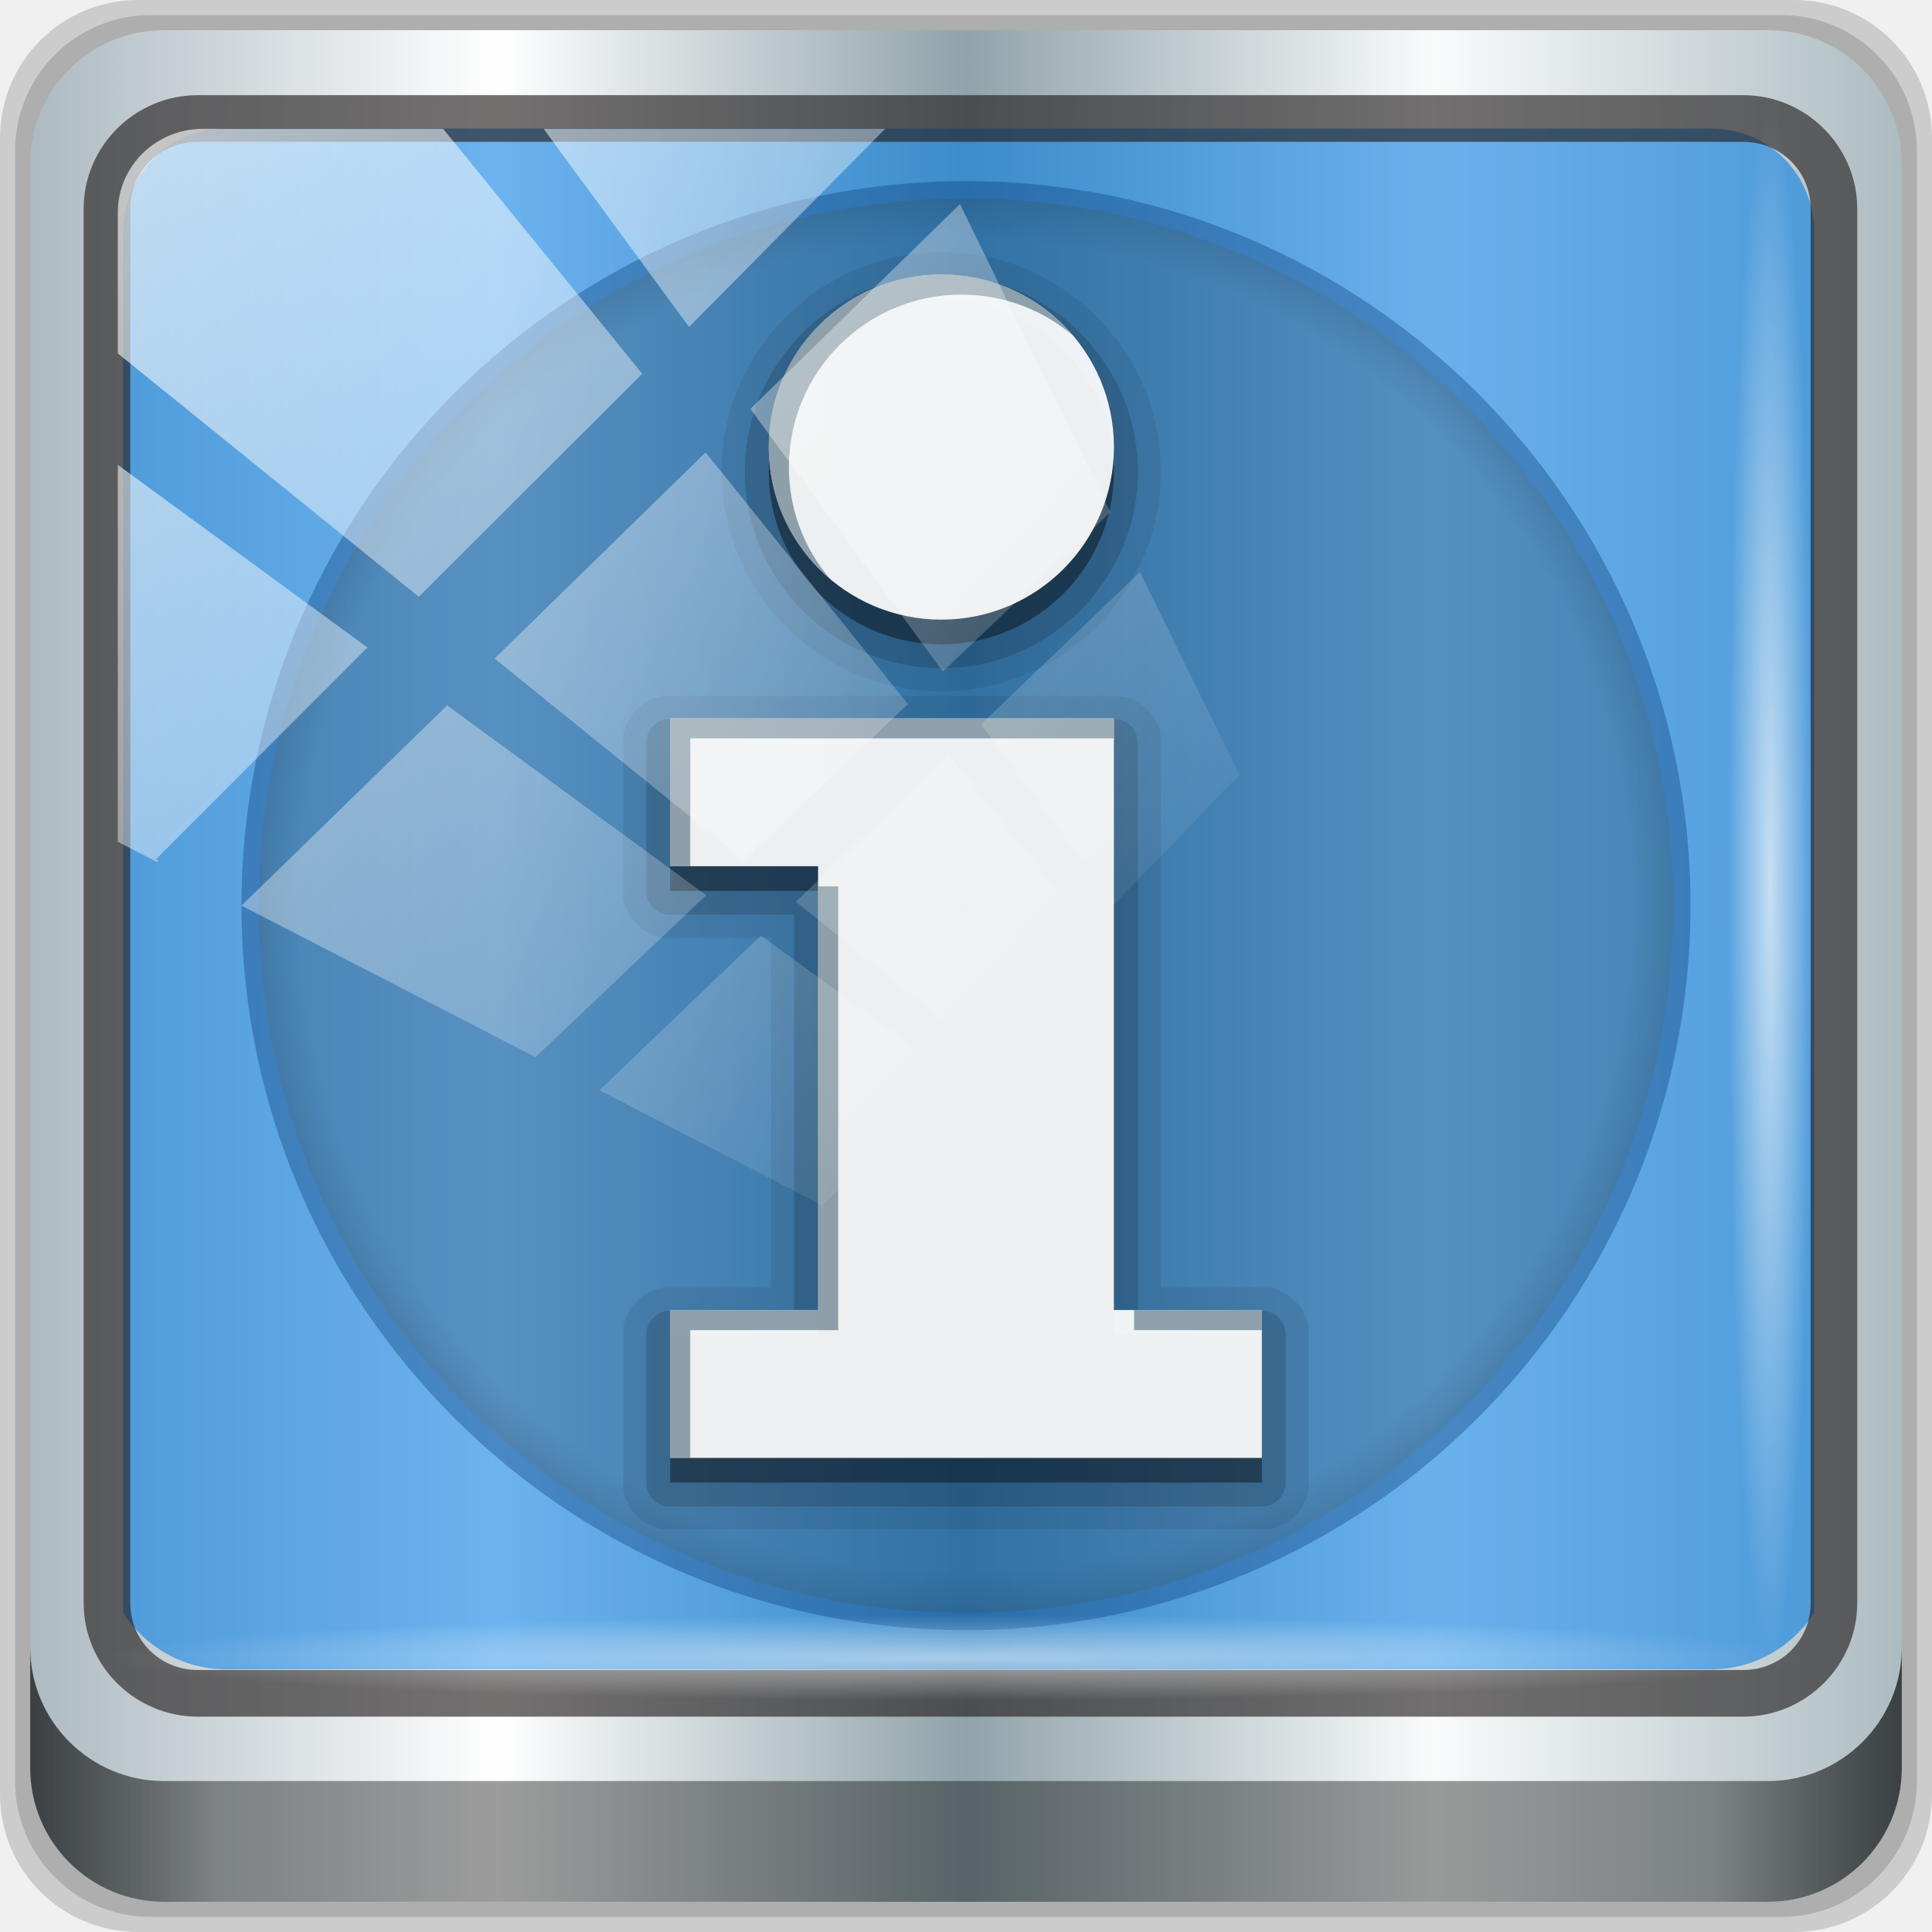
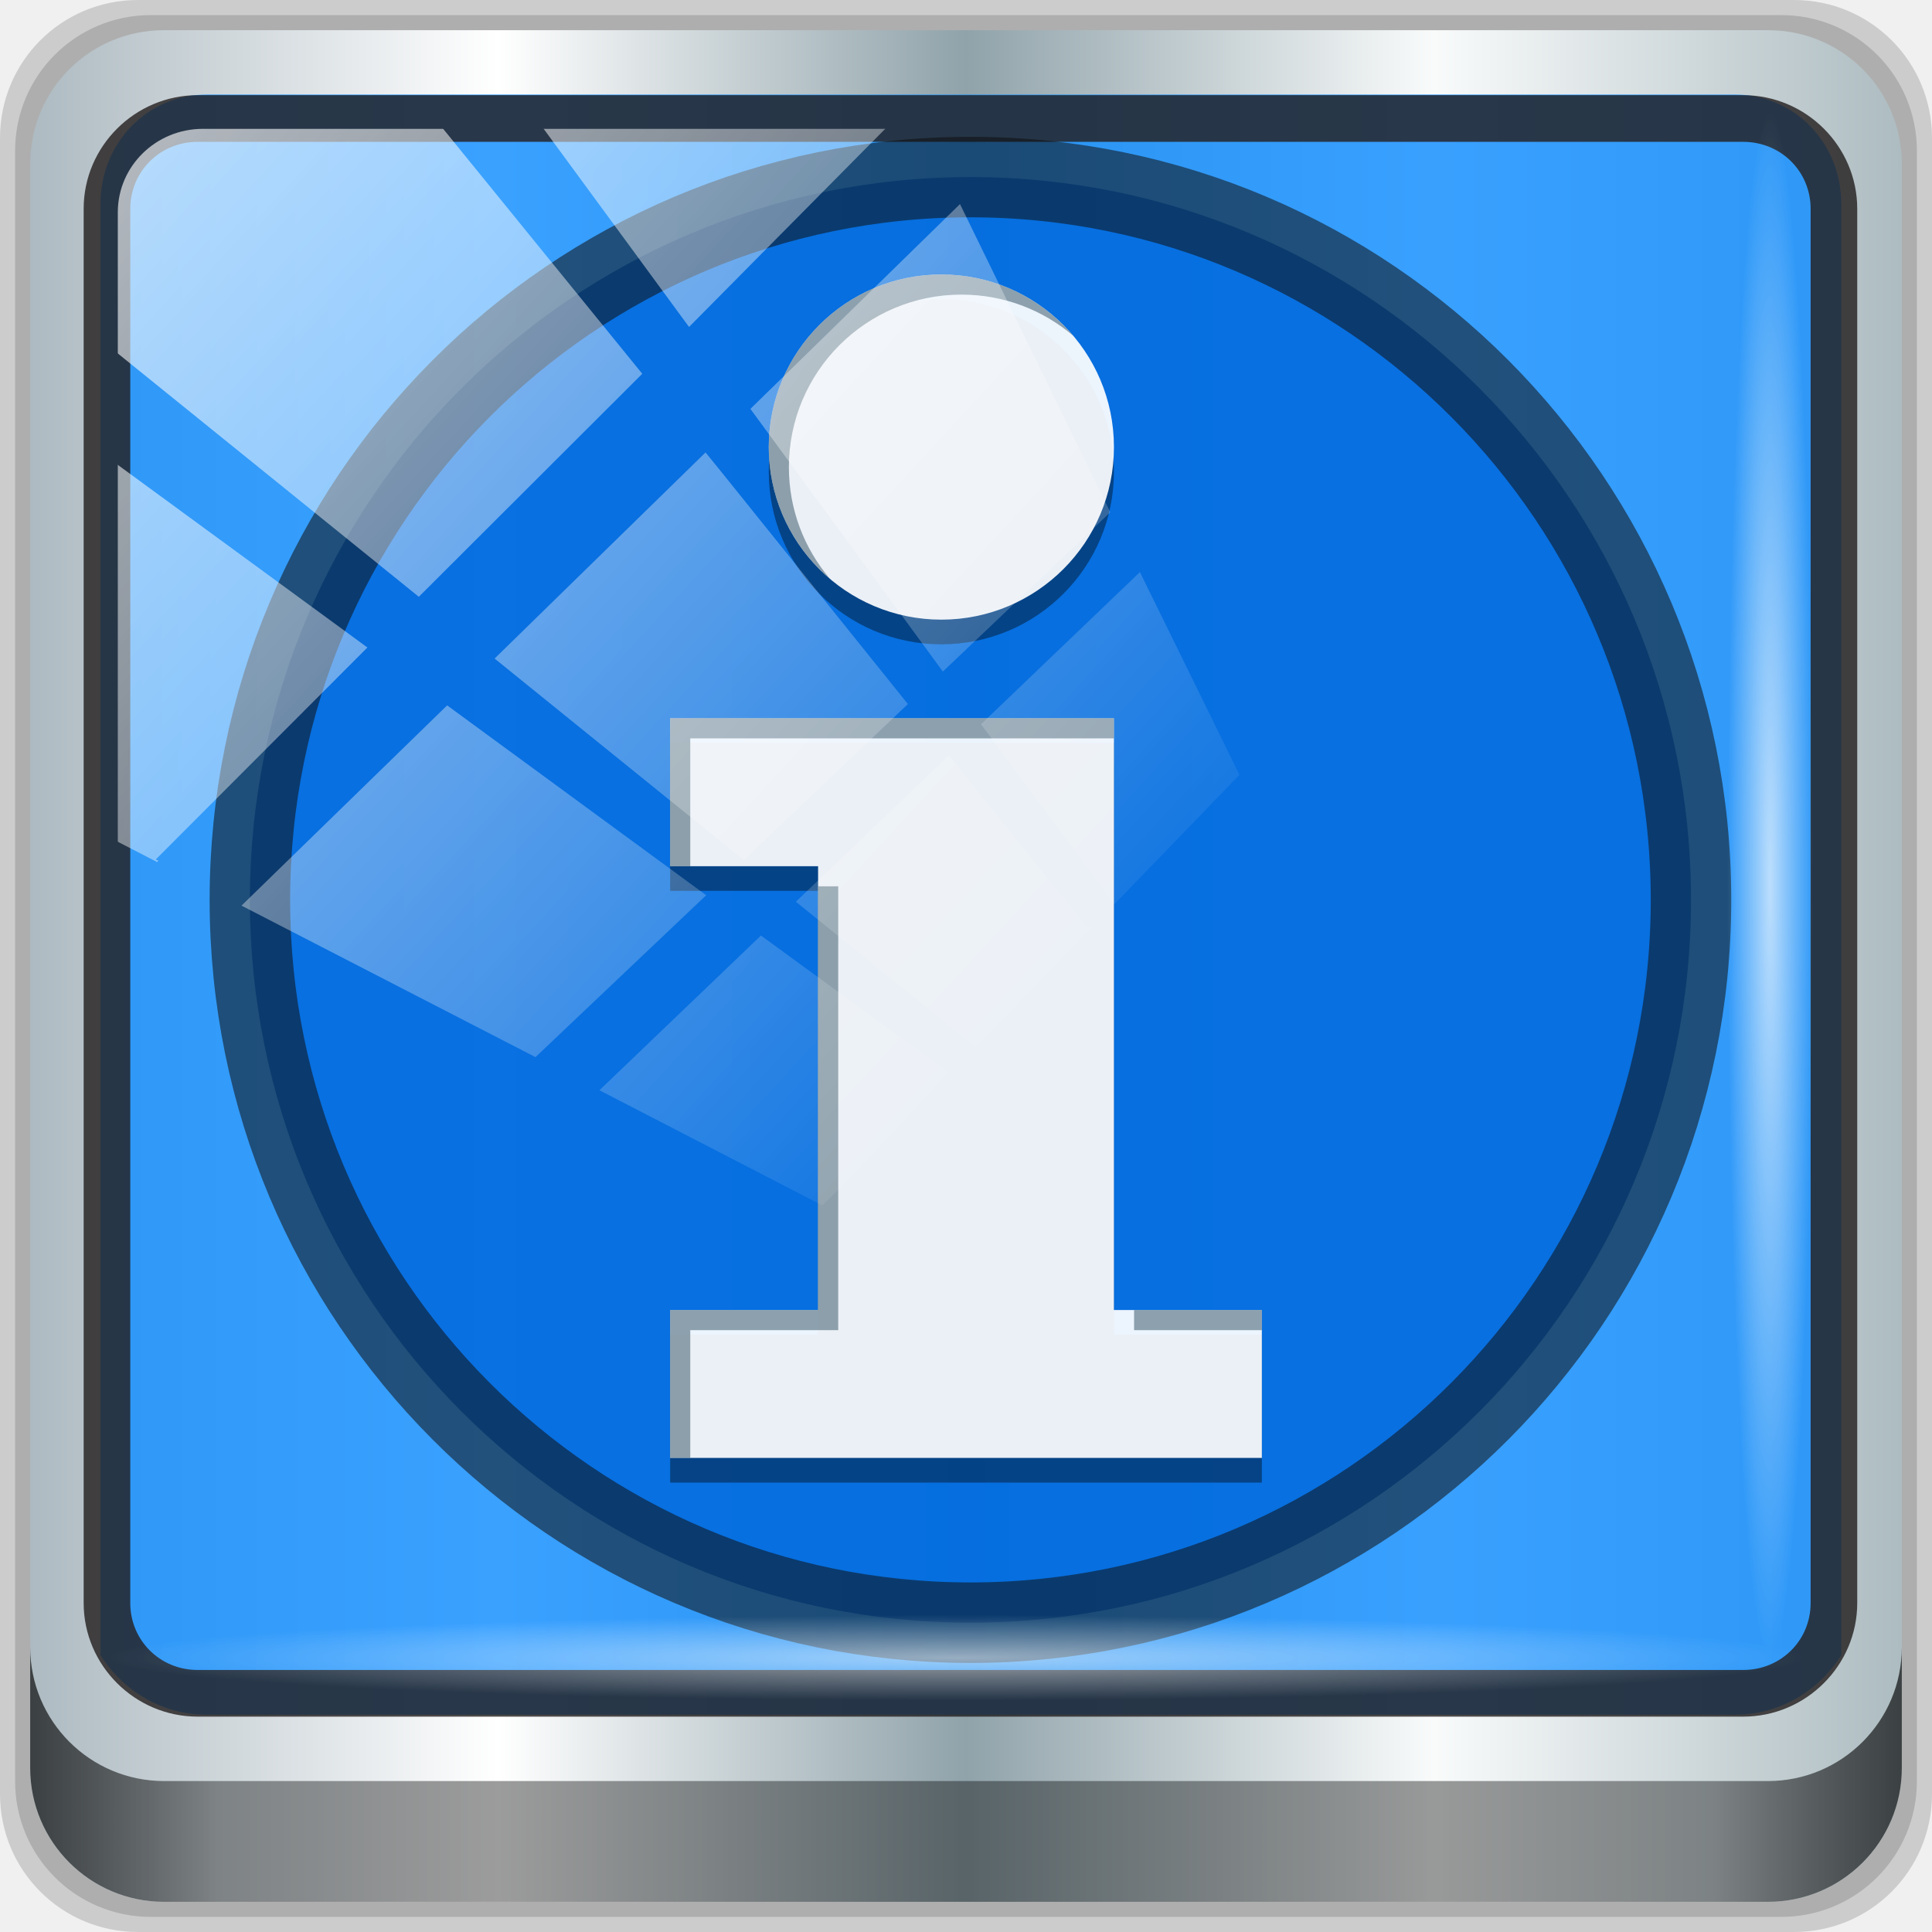
<svg xmlns="http://www.w3.org/2000/svg" xmlns:xlink="http://www.w3.org/1999/xlink" width="96" height="96" viewBox="0 0 96 96" version="1.1" id="svg1072">
  <defs id="defs1066">
+     <linearGradient id="linearGradient4546">
+       <stop style="stop-color:#000000;stop-opacity:0.219" offset="0" id="stop4538" />
+       <stop id="stop4540" offset="0.1" style="stop-color:#000000;stop-opacity:0.263" />
+       <stop style="stop-color:#000000;stop-opacity:0.299" offset="0.9" id="stop4542" />
+       <stop style="stop-color:#000000;stop-opacity:1" offset="1" id="stop4544" />
+     </linearGradient>
    <linearGradient y2="47" x2="90" y1="47" x1="6" gradientTransform="matrix(1.107143,0,0,1.107143,-4.993903,-3.620687)" gradientUnits="userSpaceOnUse" id="linearGradient4071" xlink:href="#linearGradient6139-0" />
    <linearGradient id="linearGradient6139-0">
      <stop style="stop-color:#adbac1;stop-opacity:1" offset="0" id="stop6141-2" />
      <stop id="stop6151-0" offset="0.25" style="stop-color:#ffffff;stop-opacity:1;" />
      <stop id="stop6147-1" offset="0.5" style="stop-color:#90a3aa;stop-opacity:1" />
      <stop style="stop-color:#f9fbfb;stop-opacity:1" offset="0.75" id="stop6149-4" />
      <stop style="stop-color:#adbcc1;stop-opacity:1" offset="1" id="stop6143-4" />
    </linearGradient>
    <linearGradient gradientUnits="userSpaceOnUse" y2="88.172" x2="94.5" y1="88.172" x1="1.5" id="linearGradient4129" xlink:href="#linearGradient3832-0-6-1-1" gradientTransform="translate(0.1489535,0.415026)" />
    <linearGradient id="linearGradient3832-0-6-1-1">
      <stop id="stop3834-6-3-7-1" offset="0" style="stop-color:#000000;stop-opacity:1;" />
      <stop style="stop-color:#000000;stop-opacity:0.588;" offset="0.1" id="stop3872-2-4" />
      <stop id="stop3844-6-2-7-6" offset="0.9" style="stop-color:#000000;stop-opacity:0.588;" />
      <stop id="stop3836-5-0-2-9" offset="1" style="stop-color:#000000;stop-opacity:1;" />
    </linearGradient>
    <radialGradient r="43.199" fy="44.893" fx="13.948" cy="44.893" cx="13.948" gradientTransform="matrix(0.9751338,0,0,0.04919072,34.04765,80.58172)" gradientUnits="userSpaceOnUse" id="radialGradient7462" xlink:href="#linearGradient3737" />
    <linearGradient id="linearGradient3737">
      <stop id="stop3739" style="stop-color:#ffffff;stop-opacity:1" offset="0" />
      <stop id="stop3741" style="stop-color:#ffffff;stop-opacity:0" offset="1" />
    </linearGradient>
    <radialGradient r="43.199" fy="44.893" fx="13.948" cy="44.893" cx="13.948" gradientTransform="matrix(0.8883266,0,0,0.04919072,31.95952,-90.31726)" gradientUnits="userSpaceOnUse" id="radialGradient7464" xlink:href="#linearGradient3737" />
    <linearGradient y2="14.514" x2="50.528" y1="-28.642" x1="2.771" gradientUnits="userSpaceOnUse" id="linearGradient4767" xlink:href="#linearGradient3737" />
    <clipPath clipPathUnits="userSpaceOnUse" id="clipPath4156-4-1">
      <path style="opacity:0.6;fill:#ffffff;fill-opacity:1;stroke:none" d="m 27.046,-55.695 -14.214,13.321 h 0.061 l 15.653,21.771 10.231,-10.546 C 38.562,-32.302 27.468,-54.819 27.046,-55.695 Z M 9.647,-39.383 -5.241,-25.321 15.988,-7.806 26.372,-18.383 Z m 31.491,12.951 -9.741,9.714 8.945,12.458 7.781,-7.555 z m -49.84,4.379 -13.754,12.982 26.283,13.846 0.061,-0.062 -0.123,-0.062 L 13.599,-5.401 -8.702,-22.053 Z m 38.015,7.401 -9.803,9.775 11.579,9.559 7.628,-7.401 -8.669,-11.009 z m 20.187,5.674 -7.383,7.216 6.188,8.542 5.82,-6.137 z m -32.195,6.322 -9.557,9.498 13.662,7.185 7.934,-7.678 z m 23.312,2.374 -7.107,6.938 8.363,6.907 5.361,-5.674 -0.061,-0.092 -0.092,0.123 -6.464,-8.203 z m -8.73,8.542 -7.505,7.339 10.354,5.458 c 1.397,-1.321 5.675,-6.123 5.851,-6.322 z" id="path4158-0-8" />
    </clipPath>
    <clipPath id="XMLID_6_">
      <use height="139" width="139" y="0" x="0" id="use3143" xlink:href="#XMLID_10_" />
    </clipPath>
    <path d="m 27.6,69.6 c 0,23.159 18.841,42 42,42 23.159,0 42,-18.841 42,-42 0,-23.159 -18.841,-42 -42,-42 -23.159,0 -42,18.841 -42,42 z" id="XMLID_10_" />
-     <radialGradient xlink:href="#linearGradient3832-0-6-1-1" id="radialGradient895" cx="69.6" cy="69.6" fx="69.6" fy="69.6" r="43" gradientUnits="userSpaceOnUse" />
    <linearGradient y2="14.514" x2="50.528" y1="-28.642" x1="2.771" gradientUnits="userSpaceOnUse" id="linearGradient4767-5" xlink:href="#linearGradient3737" />
    <clipPath clipPathUnits="userSpaceOnUse" id="clipPath4156-4-1-9">
      <path style="opacity:0.6;fill:#ffffff;fill-opacity:1;stroke:none" d="m 27.046,-55.695 -14.214,13.321 h 0.061 l 15.653,21.771 10.231,-10.546 C 38.562,-32.302 27.468,-54.819 27.046,-55.695 Z M 9.647,-39.383 -5.241,-25.321 15.988,-7.806 26.372,-18.383 Z m 31.491,12.951 -9.741,9.714 8.945,12.458 7.781,-7.555 z m -49.84,4.379 -13.754,12.982 26.283,13.846 0.061,-0.062 -0.123,-0.062 L 13.599,-5.401 -8.702,-22.053 Z m 38.015,7.401 -9.803,9.775 11.579,9.559 7.628,-7.401 -8.669,-11.009 z m 20.187,5.674 -7.383,7.216 6.188,8.542 5.82,-6.137 z m -32.195,6.322 -9.557,9.498 13.662,7.185 7.934,-7.678 z m 23.312,2.374 -7.107,6.938 8.363,6.907 5.361,-5.674 -0.061,-0.092 -0.092,0.123 -6.464,-8.203 z m -8.73,8.542 -7.505,7.339 10.354,5.458 c 1.397,-1.321 5.675,-6.123 5.851,-6.322 z" id="path4158-0-8-1" />
    </clipPath>
  </defs>
  <g id="layer1" transform="translate(0,-1026.52)">
    <g transform="translate(-0.1489564,1026.105)" style="display:inline" id="g2574">
-       <path id="path3288" d="M 89.292,0.415 H 7.006 c -3.799,0 -6.857,3.058 -6.857,6.857 V 89.558 c 0,3.799 3.058,6.857 6.857,6.857 H 89.292 c 3.799,0 6.857,-3.058 6.857,-6.857 V 7.272 c 0,-3.799 -3.058,-6.857 -6.857,-6.857 z" style="display:inline;opacity:0.15;fill:#000000;fill-opacity:1;fill-rule:nonzero;stroke:none" />
-       <path style="display:inline;opacity:0.15;fill:#000000;fill-opacity:1;fill-rule:nonzero;stroke:none" d="M 88.649,1.165 H 7.649 c -3.739,0 -6.75,3.01 -6.75,6.75 V 88.915 c 0,3.74 3.011,6.75 6.75,6.75 H 88.649 c 3.74,0 6.75,-3.01 6.75,-6.75 V 7.915 c 0,-3.739 -3.01,-6.75 -6.75,-6.75 z" id="path4085" />
-       <path id="rect4251-1" d="M 88.006,1.915 H 8.292 c -3.68,0 -6.643,2.963 -6.643,6.643 V 88.272 c 0,3.68 2.963,6.643 6.643,6.643 H 88.006 c 3.68,0 6.643,-2.963 6.643,-6.643 V 8.558 c 0,-3.68 -2.963,-6.643 -6.643,-6.643 z" style="display:inline;fill:url(#linearGradient4071);fill-opacity:1;fill-rule:nonzero;stroke:none" />
-       <path id="path3400-6" d="m 11.39,6.802 c -2.856,0 -5.124,2.288 -5.124,5.171 v 21.427 7.239 39.914 c 1.097,1.684 2.969,2.812 5.124,2.812 h 4.099 65.589 4.099 c 2.155,0 4.027,-1.127 5.124,-2.812 V 40.64 33.401 11.973 c 0,-2.883 -2.268,-5.171 -5.124,-5.171 z" style="display:inline;opacity:1;fill:#007ce3;fill-opacity:0.575;fill-rule:nonzero;stroke:none;stroke-width:1.03" />
-       <path style="color:#000000;font-style:normal;font-variant:normal;font-weight:normal;font-stretch:normal;font-size:medium;line-height:normal;font-family:Sans;-inkscape-font-specification:Sans;text-indent:0;text-align:start;text-decoration:none;text-decoration-line:none;letter-spacing:normal;word-spacing:normal;text-transform:none;writing-mode:lr-tb;direction:ltr;baseline-shift:baseline;text-anchor:start;display:inline;overflow:visible;visibility:visible;fill:#241f1f;fill-opacity:0.633;stroke:none;stroke-width:2.376;marker:none;enable-background:accumulate" d="m 9.974,5.144 c -3.117,0 -5.668,2.54 -5.668,5.646 v 69.278 c 0,3.106 2.551,5.646 5.668,5.646 H 86.766 c 3.117,0 5.668,-2.54 5.668,-5.646 V 10.79 c 0,-3.106 -2.551,-5.646 -5.668,-5.646 z m 0,2.319 H 86.766 c 1.888,0 3.352,1.48 3.352,3.327 v 69.278 c 0,1.846 -1.464,3.327 -3.352,3.327 H 9.974 c -1.888,0 -3.352,-1.48 -3.352,-3.327 V 10.79 c 0,-1.846 1.464,-3.327 3.352,-3.327 z" id="path4989" />
-       <path id="path4118" d="m 1.649,82.259 v 6 c 0,3.68 2.976,6.656 6.656,6.656 H 87.993 c 3.68,0 6.656,-2.976 6.656,-6.656 v -6 c 0,3.68 -2.976,6.656 -6.656,6.656 H 8.305 c -3.68,0 -6.656,-2.976 -6.656,-6.656 z" style="display:inline;opacity:0.658;fill:url(#linearGradient4129);fill-opacity:1;fill-rule:nonzero;stroke:none" />
+       <path id="path3288" d="M 89.292,0.415 H 7.006 c -3.799,0 -6.857,3.058 -6.857,6.857 V 89.558 c 0,3.799 3.058,6.857 6.857,6.857 H 89.292 c 3.799,0 6.857,-3.058 6.857,-6.857 V 7.272 c 0,-3.799 -3.058,-6.857 -6.857,-6.857 z" style="display:inline;opacity:0.15;fill:#000000;fill-opacity:1;fill-rule:nonzero;stroke:none" mask="none" />
+       <path style="display:inline;opacity:0.15;fill:#000000;fill-opacity:1;fill-rule:nonzero;stroke:none" d="M 88.649,1.165 H 7.649 c -3.739,0 -6.75,3.01 -6.75,6.75 V 88.915 c 0,3.74 3.011,6.75 6.75,6.75 H 88.649 c 3.74,0 6.75,-3.01 6.75,-6.75 V 7.915 c 0,-3.739 -3.01,-6.75 -6.75,-6.75 z" id="path4085" mask="none" />
+       <path id="rect4251-1" d="M 88.006,1.915 H 8.292 c -3.68,0 -6.643,2.963 -6.643,6.643 V 88.272 c 0,3.68 2.963,6.643 6.643,6.643 H 88.006 c 3.68,0 6.643,-2.963 6.643,-6.643 V 8.558 c 0,-3.68 -2.963,-6.643 -6.643,-6.643 z" style="display:inline;fill:url(#linearGradient4071);fill-opacity:1;fill-rule:nonzero;stroke:none" mask="none" />
+       <path id="path3400-6" d="m 10.415,5.113 c -2.94,0 -5.274,2.406 -5.274,5.437 v 22.531 7.612 41.969 c 1.129,1.771 3.056,2.957 5.274,2.957 h 4.22 67.513 4.22 c 2.219,0 4.145,-1.185 5.274,-2.957 V 40.694 33.081 10.55 c 0,-3.031 -2.334,-5.437 -5.274,-5.437 z" style="display:inline;opacity:1;fill:#1790ff;fill-opacity:0.844;fill-rule:nonzero;stroke:none;stroke-width:1.071" mask="none" />
+       <path style="color:#000000;font-style:normal;font-variant:normal;font-weight:normal;font-stretch:normal;font-size:medium;line-height:normal;font-family:Sans;-inkscape-font-specification:Sans;text-indent:0;text-align:start;text-decoration:none;text-decoration-line:none;letter-spacing:normal;word-spacing:normal;text-transform:none;writing-mode:lr-tb;direction:ltr;baseline-shift:baseline;text-anchor:start;display:inline;overflow:visible;visibility:visible;fill:#241f1f;fill-opacity:0.809;stroke:none;stroke-width:2.376;marker:none;enable-background:accumulate" d="m 9.974,5.144 c -3.117,0 -5.668,2.54 -5.668,5.646 v 69.278 c 0,3.106 2.551,5.646 5.668,5.646 H 86.766 c 3.117,0 5.668,-2.54 5.668,-5.646 V 10.79 c 0,-3.106 -2.551,-5.646 -5.668,-5.646 z m 0,2.319 H 86.766 c 1.888,0 3.352,1.48 3.352,3.327 v 69.278 c 0,1.846 -1.464,3.327 -3.352,3.327 H 9.974 c -1.888,0 -3.352,-1.48 -3.352,-3.327 V 10.79 c 0,-1.846 1.464,-3.327 3.352,-3.327 z" id="path4989" mask="none" />
+       <path id="path4118" d="m 1.649,82.259 v 6 c 0,3.68 2.976,6.656 6.656,6.656 H 87.993 c 3.68,0 6.656,-2.976 6.656,-6.656 v -6 c 0,3.68 -2.976,6.656 -6.656,6.656 H 8.305 c -3.68,0 -6.656,-2.976 -6.656,-6.656 z" style="display:inline;opacity:0.658;fill:url(#linearGradient4129);fill-opacity:1;fill-rule:nonzero;stroke:none" mask="none" />
      <g transform="matrix(0.8828901,0,0,0.8828901,-140.6003,19.97804)" style="overflow:visible" id="g1109">
        <g transform="matrix(0.9708507,0,0,0.9708507,146.2145,-38.7602)" id="g3137">
          <defs id="defs3139">
            <path d="m 27.6,69.6 c 0,23.159 18.841,42 42,42 23.159,0 42,-18.841 42,-42 0,-23.159 -18.841,-42 -42,-42 -23.159,0 -42,18.841 -42,42 z" id="path874" />
          </defs>
          <clipPath id="clipPath1127">
            <use height="139" width="139" y="0" x="0" id="use1125" xlink:href="#XMLID_10_" />
          </clipPath>
-           <g style="filter:url(#AI_Sfocatura_2)" id="g3145" clip-path="url(#XMLID_6_)">
-             <path style="opacity:0.332;fill:url(#radialGradient895);fill-opacity:1;stroke:#00316e;stroke-width:2" id="path3147" d="m 27.6,69.6 c 0,23.159 18.841,42 42,42 23.159,0 42,-18.841 42,-42 0,-23.159 -18.841,-42 -42,-42 -23.159,0 -42,18.841 -42,42 z" />
-           </g>
+           <g style="filter:url(#AI_Sfocatura_2)" id="g3145" clip-path="url(#XMLID_6_)" />
        </g>
      </g>
-       <rect ry="4.25" rx="0" y="80.665" x="5.524" height="4.25" width="84.25" id="rect4131" style="opacity:0.55;fill:url(#radialGradient7462);fill-opacity:1;stroke:none" />
-       <rect transform="rotate(90)" style="opacity:0.669;fill:url(#radialGradient7464);fill-opacity:1;stroke:none" id="rect4141" width="76.75" height="4.25" x="5.975" y="-90.234" rx="0" ry="4.25" />
-       <g style="display:inline;overflow:visible" id="layer3" transform="matrix(1.225104,0,0,1.225104,-10.65598,-15.34899)">
-         <path d="m 47,23.094 c -4.903,0 -8.906,4.003 -8.906,8.906 0,4.903 4.003,8.906 8.906,8.906 4.903,0 8.906,-4.003 8.906,-8.906 0,-4.903 -4.003,-8.906 -8.906,-8.906 z m -11.375,18 c -5.4e-4,1.05e-4 -0.156,0.062 -0.156,0.062 -5.29e-4,1.52e-4 -0.156,0.031 -0.156,0.031 -5.13e-4,1.97e-4 -0.156,0.062 -0.156,0.062 -4.94e-4,2.41e-4 -0.156,0.093 -0.156,0.094 -4.71e-4,2.84e-4 -0.125,0.093 -0.125,0.094 -4.44e-4,3.24e-4 -0.125,0.093 -0.125,0.094 -4.14e-4,3.61e-4 -0.125,0.125 -0.125,0.125 -3.81e-4,3.96e-4 -0.125,0.125 -0.125,0.125 -3.45e-4,4.28e-4 -0.093,0.125 -0.094,0.125 -3.06e-4,4.57e-4 -0.093,0.156 -0.094,0.156 -2.65e-4,4.82e-4 -0.062,0.156 -0.062,0.156 -2.22e-4,5.03e-4 -0.062,0.156 -0.062,0.156 -1.77e-4,5.2e-4 -0.062,0.156 -0.062,0.156 -1.31e-4,5.34e-4 -0.031,0.156 -0.031,0.156 -8.4e-5,5.43e-4 3.6e-5,0.156 0,0.156 -3e-5,4.57e-4 8.55e-4,0.117 0,0.156 -1.71e-4,0.008 -2e-6,0.031 0,0.031 V 49 c -10e-7,3.1e-4 -1.4e-5,0.093 0,0.094 1.4e-5,3.09e-4 -3e-5,0.093 0,0.094 3e-5,3.08e-4 -4.5e-5,0.093 0,0.094 4.5e-5,3.06e-4 0.031,0.093 0.031,0.094 6e-5,3.04e-4 -7.5e-5,0.093 0,0.094 7.5e-5,3.01e-4 0.031,0.093 0.031,0.094 8.9e-5,2.96e-4 0.031,0.093 0.031,0.094 1.04e-4,2.92e-4 0.031,0.062 0.031,0.062 1.18e-4,2.86e-4 0.062,0.093 0.062,0.094 1.32e-4,2.8e-4 0.031,0.093 0.031,0.094 1.46e-4,2.73e-4 0.031,0.093 0.031,0.094 1.59e-4,2.66e-4 0.062,0.062 0.062,0.062 1.72e-4,2.58e-4 0.062,0.093 0.062,0.094 1.84e-4,2.49e-4 0.062,0.062 0.062,0.062 1.96e-4,2.39e-4 0.062,0.062 0.062,0.062 2.08e-4,2.29e-4 0.062,0.062 0.062,0.062 2.19e-4,2.19e-4 0.062,0.062 0.062,0.062 2.29e-4,2.08e-4 0.062,0.062 0.062,0.062 2.39e-4,1.96e-4 0.062,0.062 0.062,0.062 2.49e-4,1.84e-4 0.093,0.062 0.094,0.062 2.58e-4,1.72e-4 0.062,0.062 0.062,0.062 2.66e-4,1.59e-4 0.093,0.031 0.094,0.031 2.73e-4,1.46e-4 0.093,0.031 0.094,0.031 2.8e-4,1.32e-4 0.093,0.062 0.094,0.062 2.86e-4,1.18e-4 0.062,0.031 0.062,0.031 2.92e-4,1.04e-4 0.093,0.031 0.094,0.031 2.96e-4,8.9e-5 0.093,0.031 0.094,0.031 3.01e-4,7.5e-5 0.093,-6e-5 0.094,0 3.04e-4,6e-5 0.093,0.031 0.094,0.031 3.06e-4,4.5e-5 0.093,-3e-5 0.094,0 3.08e-4,3e-5 0.093,-1.4e-5 0.094,0 3.09e-4,1.4e-5 0.093,10e-7 0.094,0 h 4.094 v 14.188 H 36 c -3.1e-4,-10e-7 -0.093,-1.4e-5 -0.094,0 -3.09e-4,1.4e-5 -0.093,-3e-5 -0.094,0 -3.08e-4,3e-5 -0.093,-4.5e-5 -0.094,0 -3.06e-4,4.5e-5 -0.093,0.031 -0.094,0.031 -3.04e-4,6e-5 -0.093,-7.5e-5 -0.094,0 -3.01e-4,7.5e-5 -0.093,0.031 -0.094,0.031 -2.96e-4,8.9e-5 -0.093,0.031 -0.094,0.031 -2.92e-4,1.04e-4 -0.062,0.031 -0.062,0.031 -2.86e-4,1.18e-4 -0.093,0.062 -0.094,0.062 -2.8e-4,1.32e-4 -0.093,0.031 -0.094,0.031 -2.73e-4,1.46e-4 -0.093,0.031 -0.094,0.031 -2.66e-4,1.59e-4 -0.062,0.062 -0.062,0.062 -2.58e-4,1.72e-4 -0.093,0.062 -0.094,0.062 -2.49e-4,1.84e-4 -0.062,0.062 -0.062,0.062 -2.39e-4,1.96e-4 -0.062,0.062 -0.062,0.062 -2.29e-4,2.08e-4 -0.062,0.062 -0.062,0.062 -2.19e-4,2.19e-4 -0.062,0.062 -0.062,0.062 -2.08e-4,2.29e-4 -0.062,0.062 -0.062,0.062 -1.96e-4,2.39e-4 -0.062,0.062 -0.062,0.062 -1.84e-4,2.49e-4 -0.062,0.093 -0.062,0.094 -1.72e-4,2.58e-4 -0.062,0.062 -0.062,0.062 -1.59e-4,2.66e-4 -0.031,0.093 -0.031,0.094 -1.46e-4,2.73e-4 -0.031,0.093 -0.031,0.094 -1.32e-4,2.8e-4 -0.062,0.093 -0.062,0.094 -1.18e-4,2.86e-4 -0.031,0.062 -0.031,0.062 -1.04e-4,2.92e-4 -0.031,0.093 -0.031,0.094 -8.9e-5,2.96e-4 -0.031,0.093 -0.031,0.094 -7.5e-5,3.01e-4 6e-5,0.093 0,0.094 -6e-5,3.04e-4 -0.031,0.093 -0.031,0.094 -4.5e-5,3.06e-4 3e-5,0.093 0,0.094 -3e-5,3.08e-4 1.4e-5,0.093 0,0.094 -1.4e-5,3.09e-4 -10e-7,0.093 0,0.094 v 6 c -10e-7,3.1e-4 -1.4e-5,0.093 0,0.094 1.4e-5,3.09e-4 -3e-5,0.093 0,0.094 3e-5,3.08e-4 -4.5e-5,0.093 0,0.094 4.5e-5,3.06e-4 0.031,0.093 0.031,0.094 6e-5,3.04e-4 -7.5e-5,0.093 0,0.094 7.5e-5,3.01e-4 0.031,0.093 0.031,0.094 8.9e-5,2.96e-4 0.031,0.093 0.031,0.094 1.04e-4,2.92e-4 0.031,0.062 0.031,0.062 1.18e-4,2.86e-4 0.062,0.093 0.062,0.094 1.32e-4,2.8e-4 0.031,0.093 0.031,0.094 1.46e-4,2.73e-4 0.031,0.093 0.031,0.094 1.59e-4,2.66e-4 0.062,0.062 0.062,0.062 1.72e-4,2.58e-4 0.062,0.093 0.062,0.094 1.84e-4,2.49e-4 0.062,0.062 0.062,0.062 1.96e-4,2.39e-4 0.062,0.062 0.062,0.062 2.08e-4,2.29e-4 0.062,0.062 0.062,0.062 2.19e-4,2.19e-4 0.062,0.062 0.062,0.062 2.29e-4,2.08e-4 0.062,0.062 0.062,0.062 2.39e-4,1.96e-4 0.062,0.062 0.062,0.062 2.49e-4,1.84e-4 0.093,0.062 0.094,0.062 2.58e-4,1.72e-4 0.062,0.062 0.062,0.062 2.66e-4,1.59e-4 0.093,0.031 0.094,0.031 2.73e-4,1.46e-4 0.093,0.031 0.094,0.031 2.8e-4,1.32e-4 0.093,0.062 0.094,0.062 2.86e-4,1.18e-4 0.062,0.031 0.062,0.031 2.92e-4,1.04e-4 0.093,0.031 0.094,0.031 2.96e-4,8.9e-5 0.093,0.031 0.094,0.031 3.01e-4,7.5e-5 0.093,-6e-5 0.094,0 3.04e-4,6e-5 0.093,0.031 0.094,0.031 3.06e-4,4.5e-5 0.093,-3e-5 0.094,0 3.08e-4,3e-5 0.093,-1.4e-5 0.094,0 3.09e-4,1.4e-5 0.093,10e-7 0.094,0 h 24 c 3.1e-4,10e-7 0.093,1.4e-5 0.094,0 3.09e-4,-1.4e-5 0.093,3e-5 0.094,0 3.08e-4,-3e-5 0.093,4.5e-5 0.094,0 3.06e-4,-4.5e-5 0.093,-0.031 0.094,-0.031 3.04e-4,-6e-5 0.093,7.5e-5 0.094,0 3.01e-4,-7.5e-5 0.093,-0.031 0.094,-0.031 2.96e-4,-8.9e-5 0.093,-0.031 0.094,-0.031 2.92e-4,-1.04e-4 0.062,-0.031 0.062,-0.031 2.86e-4,-1.18e-4 0.093,-0.062 0.094,-0.062 2.8e-4,-1.32e-4 0.093,-0.031 0.094,-0.031 2.73e-4,-1.46e-4 0.093,-0.031 0.094,-0.031 2.66e-4,-1.59e-4 0.062,-0.062 0.062,-0.062 2.58e-4,-1.72e-4 0.093,-0.062 0.094,-0.062 2.49e-4,-1.84e-4 0.062,-0.062 0.062,-0.062 2.39e-4,-1.96e-4 0.062,-0.062 0.062,-0.062 2.29e-4,-2.08e-4 0.062,-0.062 0.062,-0.062 2.19e-4,-2.19e-4 0.062,-0.062 0.062,-0.062 2.08e-4,-2.29e-4 0.062,-0.062 0.062,-0.062 1.96e-4,-2.39e-4 0.062,-0.062 0.062,-0.062 1.84e-4,-2.49e-4 0.062,-0.093 0.062,-0.094 1.72e-4,-2.58e-4 0.062,-0.062 0.062,-0.062 1.59e-4,-2.66e-4 0.031,-0.093 0.031,-0.094 1.46e-4,-2.73e-4 0.031,-0.093 0.031,-0.094 1.32e-4,-2.8e-4 0.062,-0.093 0.062,-0.094 1.18e-4,-2.86e-4 0.031,-0.062 0.031,-0.062 1.04e-4,-2.92e-4 0.031,-0.093 0.031,-0.094 8.9e-5,-2.96e-4 0.031,-0.093 0.031,-0.094 7.5e-5,-3.01e-4 -6e-5,-0.093 0,-0.094 6e-5,-3.04e-4 0.031,-0.093 0.031,-0.094 4.5e-5,-3.06e-4 -3e-5,-0.093 0,-0.094 3e-5,-3.08e-4 -1.4e-5,-0.093 0,-0.094 1.4e-5,-3.09e-4 10e-7,-0.093 0,-0.094 v -6 c 10e-7,-3.1e-4 1.4e-5,-0.093 0,-0.094 -1.4e-5,-3.09e-4 3e-5,-0.093 0,-0.094 -3e-5,-3.08e-4 4.5e-5,-0.093 0,-0.094 -4.5e-5,-3.06e-4 -0.031,-0.093 -0.031,-0.094 -6e-5,-3.04e-4 7.5e-5,-0.093 0,-0.094 -7.5e-5,-3.01e-4 -0.031,-0.093 -0.031,-0.094 -8.9e-5,-2.96e-4 -0.031,-0.093 -0.031,-0.094 -1.04e-4,-2.92e-4 -0.031,-0.062 -0.031,-0.062 -1.18e-4,-2.86e-4 -0.062,-0.093 -0.062,-0.094 -1.32e-4,-2.8e-4 -0.031,-0.093 -0.031,-0.094 -1.46e-4,-2.73e-4 -0.031,-0.093 -0.031,-0.094 -1.59e-4,-2.66e-4 -0.062,-0.062 -0.062,-0.062 -1.72e-4,-2.58e-4 -0.062,-0.093 -0.062,-0.094 -1.84e-4,-2.49e-4 -0.062,-0.062 -0.062,-0.062 -1.96e-4,-2.39e-4 -0.062,-0.062 -0.062,-0.062 -2.08e-4,-2.29e-4 -0.062,-0.062 -0.062,-0.062 -2.19e-4,-2.19e-4 -0.062,-0.062 -0.062,-0.062 -2.29e-4,-2.08e-4 -0.062,-0.062 -0.062,-0.062 -2.39e-4,-1.96e-4 -0.062,-0.062 -0.062,-0.062 -2.49e-4,-1.84e-4 -0.093,-0.062 -0.094,-0.062 -2.58e-4,-1.72e-4 -0.062,-0.062 -0.062,-0.062 -2.66e-4,-1.59e-4 -0.093,-0.031 -0.094,-0.031 -2.73e-4,-1.46e-4 -0.093,-0.031 -0.094,-0.031 -2.8e-4,-1.32e-4 -0.093,-0.062 -0.094,-0.062 -2.86e-4,-1.18e-4 -0.062,-0.031 -0.062,-0.031 -2.92e-4,-1.04e-4 -0.093,-0.031 -0.094,-0.031 -2.96e-4,-8.9e-5 -0.093,-0.031 -0.094,-0.031 -3.01e-4,-7.5e-5 -0.093,6e-5 -0.094,0 -3.04e-4,-6e-5 -0.093,-0.031 -0.094,-0.031 -3.06e-4,-4.5e-5 -0.093,3e-5 -0.094,0 -3.08e-4,-3e-5 -0.093,1.4e-5 -0.094,0 -3.09e-4,-1.4e-5 -0.093,-10e-7 -0.094,0 H 55.906 V 43 c 10e-7,-3.1e-4 1.4e-5,-0.093 0,-0.094 -1.4e-5,-3.09e-4 3e-5,-0.093 0,-0.094 -3e-5,-3.08e-4 4.5e-5,-0.093 0,-0.094 -4.5e-5,-3.06e-4 -0.031,-0.093 -0.031,-0.094 -6e-5,-3.04e-4 7.5e-5,-0.093 0,-0.094 -7.5e-5,-3.01e-4 -0.031,-0.093 -0.031,-0.094 -8.9e-5,-2.96e-4 -0.031,-0.093 -0.031,-0.094 -1.04e-4,-2.92e-4 -0.031,-0.062 -0.031,-0.062 -1.18e-4,-2.86e-4 -0.062,-0.093 -0.062,-0.094 -1.32e-4,-2.8e-4 -0.031,-0.093 -0.031,-0.094 -1.46e-4,-2.73e-4 -0.031,-0.093 -0.031,-0.094 -1.59e-4,-2.66e-4 -0.062,-0.062 -0.062,-0.062 -1.72e-4,-2.58e-4 -0.062,-0.093 -0.062,-0.094 -1.84e-4,-2.49e-4 -0.062,-0.062 -0.062,-0.062 -1.96e-4,-2.39e-4 -0.062,-0.062 -0.062,-0.062 -2.08e-4,-2.29e-4 -0.062,-0.062 -0.062,-0.062 -2.19e-4,-2.19e-4 -0.062,-0.062 -0.062,-0.062 -2.29e-4,-2.08e-4 -0.062,-0.062 -0.062,-0.062 -2.39e-4,-1.96e-4 -0.062,-0.062 -0.062,-0.062 -2.49e-4,-1.84e-4 -0.093,-0.062 -0.094,-0.062 -2.58e-4,-1.72e-4 -0.062,-0.062 -0.062,-0.062 -2.66e-4,-1.59e-4 -0.093,-0.031 -0.094,-0.031 -2.73e-4,-1.46e-4 -0.093,-0.031 -0.094,-0.031 -2.8e-4,-1.32e-4 -0.093,-0.062 -0.094,-0.062 -2.86e-4,-1.18e-4 -0.062,-0.031 -0.062,-0.031 -2.92e-4,-1.04e-4 -0.093,-0.031 -0.094,-0.031 -2.96e-4,-8.9e-5 -0.093,-0.031 -0.094,-0.031 -3.01e-4,-7.5e-5 -0.093,6e-5 -0.094,0 -3.04e-4,-6e-5 -0.093,-0.031 -0.094,-0.031 -3.06e-4,-4.5e-5 -0.093,3e-5 -0.094,0 -3.08e-4,-3e-5 -0.093,1.4e-5 -0.094,0 -3.09e-4,-1.4e-5 -0.093,-10e-7 -0.094,0 H 36.031 c -1.22e-4,-6e-6 -0.019,4e-6 -0.031,0 -0.024,-7e-6 -0.027,-2e-6 -0.062,0 -2.44e-4,-1.2e-5 -0.027,2e-6 -0.062,0 -0.053,-4e-6 -0.093,-1.8e-5 -0.094,0 a 0.947,0.947 0 0 0 -0.156,0 z" id="path3746" style="opacity:0.08;fill:#000000;fill-opacity:1;stroke:none" />
-         <path d="m 47,24.031 c -4.388,0 -7.969,3.581 -7.969,7.969 0,4.388 3.581,7.969 7.969,7.969 4.388,0 7.969,-3.581 7.969,-7.969 0,-4.388 -3.581,-7.969 -7.969,-7.969 z m -11.094,18 A 0.966,0.966 0 0 0 35.031,43 v 6 A 0.966,0.966 0 0 0 36,49.969 h 5.031 v 16.062 H 36 A 0.966,0.966 0 0 0 35.031,67 v 6 A 0.966,0.966 0 0 0 36,73.969 H 60 A 0.966,0.966 0 0 0 60.969,73 V 67 A 0.966,0.966 0 0 0 60,66.031 H 54.969 V 43 A 0.966,0.966 0 0 0 54,42.031 H 36 a 0.966,0.966 0 0 0 -0.094,0 z" id="path3742" style="opacity:0.15;fill:#000000;fill-opacity:1;stroke:none" />
-         <path d="m 47,25 c -3.866,0 -7,3.134 -7,7 0,3.866 3.134,7 7,7 3.866,0 7,-3.134 7,-7 0,-3.866 -3.134,-7 -7,-7 z M 36,43 v 6 h 6 v 18 h -6 v 6 H 60 V 67 H 54 V 43 Z" id="path3733" style="opacity:0.4;fill:#000000;fill-opacity:1;stroke:none" />
-         <path d="m 47,24 c -3.866,0 -7,3.134 -7,7 0,3.866 3.134,7 7,7 3.866,0 7,-3.134 7,-7 0,-3.866 -3.134,-7 -7,-7 z M 36,42 v 6 h 6 v 18 h -6 v 6 H 60 V 66 H 54 V 42 Z" id="path3716" style="fill:#ffffff;fill-opacity:0.918;stroke:none" />
-         <path style="fill:#496677;fill-opacity:0.589;stroke:none;stroke-width:1.225" d="M 46.775 13.639 C 42.039 13.639 38.199 17.479 38.199 22.215 C 38.199 24.837 39.38 27.181 41.234 28.754 C 39.967 27.259 39.199 25.328 39.199 23.215 C 39.199 18.479 43.039 14.639 47.775 14.639 C 49.889 14.639 51.822 15.406 53.316 16.674 C 51.743 14.819 49.398 13.639 46.775 13.639 z M 33.299 35.689 L 33.299 43.041 L 34.299 43.041 L 34.299 36.689 L 55.352 36.689 L 55.352 35.689 L 33.299 35.689 z M 40.65 44.041 L 40.65 65.094 L 33.299 65.094 L 33.299 72.443 L 34.299 72.443 L 34.299 66.094 L 41.65 66.094 L 41.65 44.041 L 40.65 44.041 z M 56.352 65.094 L 56.352 66.094 L 62.701 66.094 L 62.701 65.094 L 56.352 65.094 z " transform="matrix(0.8162574,0,0,0.8162574,8.819612,12.86748)" id="path1018" />
-       </g>
-       <rect clip-path="url(#clipPath4156-4-1-9)" ry="3.957" rx="3.957" y="-30" x="2" height="69.024" width="75.966" id="rect4146" style="display:inline;opacity:0.641;fill:url(#linearGradient4767-5);fill-opacity:1;stroke:none" transform="matrix(1.069245,0,0,1.047683,3.864371,38.24726)" />
+       <ellipse style="opacity:1;fill:#0068dc;fill-opacity:0.844;stroke:#0e0e0e;stroke-width:4;stroke-miterlimit:4;stroke-dasharray:none;stroke-opacity:0.542" id="path4556" cx="48.37" cy="45.129" rx="35.804" ry="35.916" />
+       <rect ry="4.25" rx="0" y="80.665" x="5.524" height="4.25" width="84.25" id="rect4131" style="opacity:0.55;fill:url(#radialGradient7462);fill-opacity:1;stroke:none" mask="none" />
+       <rect transform="rotate(90)" style="opacity:0.669;fill:url(#radialGradient7464);fill-opacity:1;stroke:none" id="rect4141" width="76.75" height="4.25" x="5.975" y="-90.234" rx="0" ry="4.25" mask="none" />
+       <path style="opacity:0.4;fill:#000000;fill-opacity:1;stroke:none;stroke-width:1.225" id="path3733" d="m 46.924,15.279 c -4.736,0 -8.576,3.839 -8.576,8.576 0,4.736 3.839,8.576 8.576,8.576 4.736,0 8.576,-3.839 8.576,-8.576 0,-4.736 -3.839,-8.576 -8.576,-8.576 z M 33.448,37.33 v 7.351 h 7.351 V 66.733 H 33.448 v 7.351 H 62.85 V 66.733 H 55.5 V 37.33 Z" mask="none" />
+       <path style="fill:#ffffff;fill-opacity:0.918;stroke:none;stroke-width:1.225" id="path3716" d="m 46.924,14.053 c -4.736,0 -8.576,3.839 -8.576,8.576 0,4.736 3.839,8.576 8.576,8.576 4.736,0 8.576,-3.839 8.576,-8.576 0,-4.736 -3.839,-8.576 -8.576,-8.576 z M 33.448,36.105 v 7.351 h 7.351 V 65.508 H 33.448 v 7.351 H 62.85 V 65.508 H 55.5 V 36.105 Z" mask="none" />
+       <path id="path1018" d="m 46.924,14.054 c -4.736,0 -8.576,3.84 -8.576,8.576 0,2.622 1.181,4.966 3.035,6.539 -1.267,-1.495 -2.035,-3.426 -2.035,-5.539 0,-4.736 3.84,-8.576 8.576,-8.576 2.113,0 4.046,0.768 5.541,2.035 -1.573,-1.855 -3.918,-3.035 -6.541,-3.035 z M 33.448,36.104 v 7.352 h 1 v -6.352 h 21.053 v -1 z m 7.352,8.352 V 65.509 h -7.352 v 7.35 h 1 V 66.509 h 7.352 V 44.456 Z M 56.501,65.509 v 1 h 6.35 v -1 z" style="fill:#496677;fill-opacity:0.589;stroke:none;stroke-width:1.225" mask="none" />
+       <rect clip-path="url(#clipPath4156-4-1-9)" ry="3.957" rx="3.957" y="-30" x="2" height="69.024" width="75.966" id="rect4146" style="display:inline;opacity:0.641;fill:url(#linearGradient4767-5);fill-opacity:1;stroke:none" transform="matrix(1.069245,0,0,1.047683,3.864371,38.24726)" mask="none" />
    </g>
  </g>
</svg>
